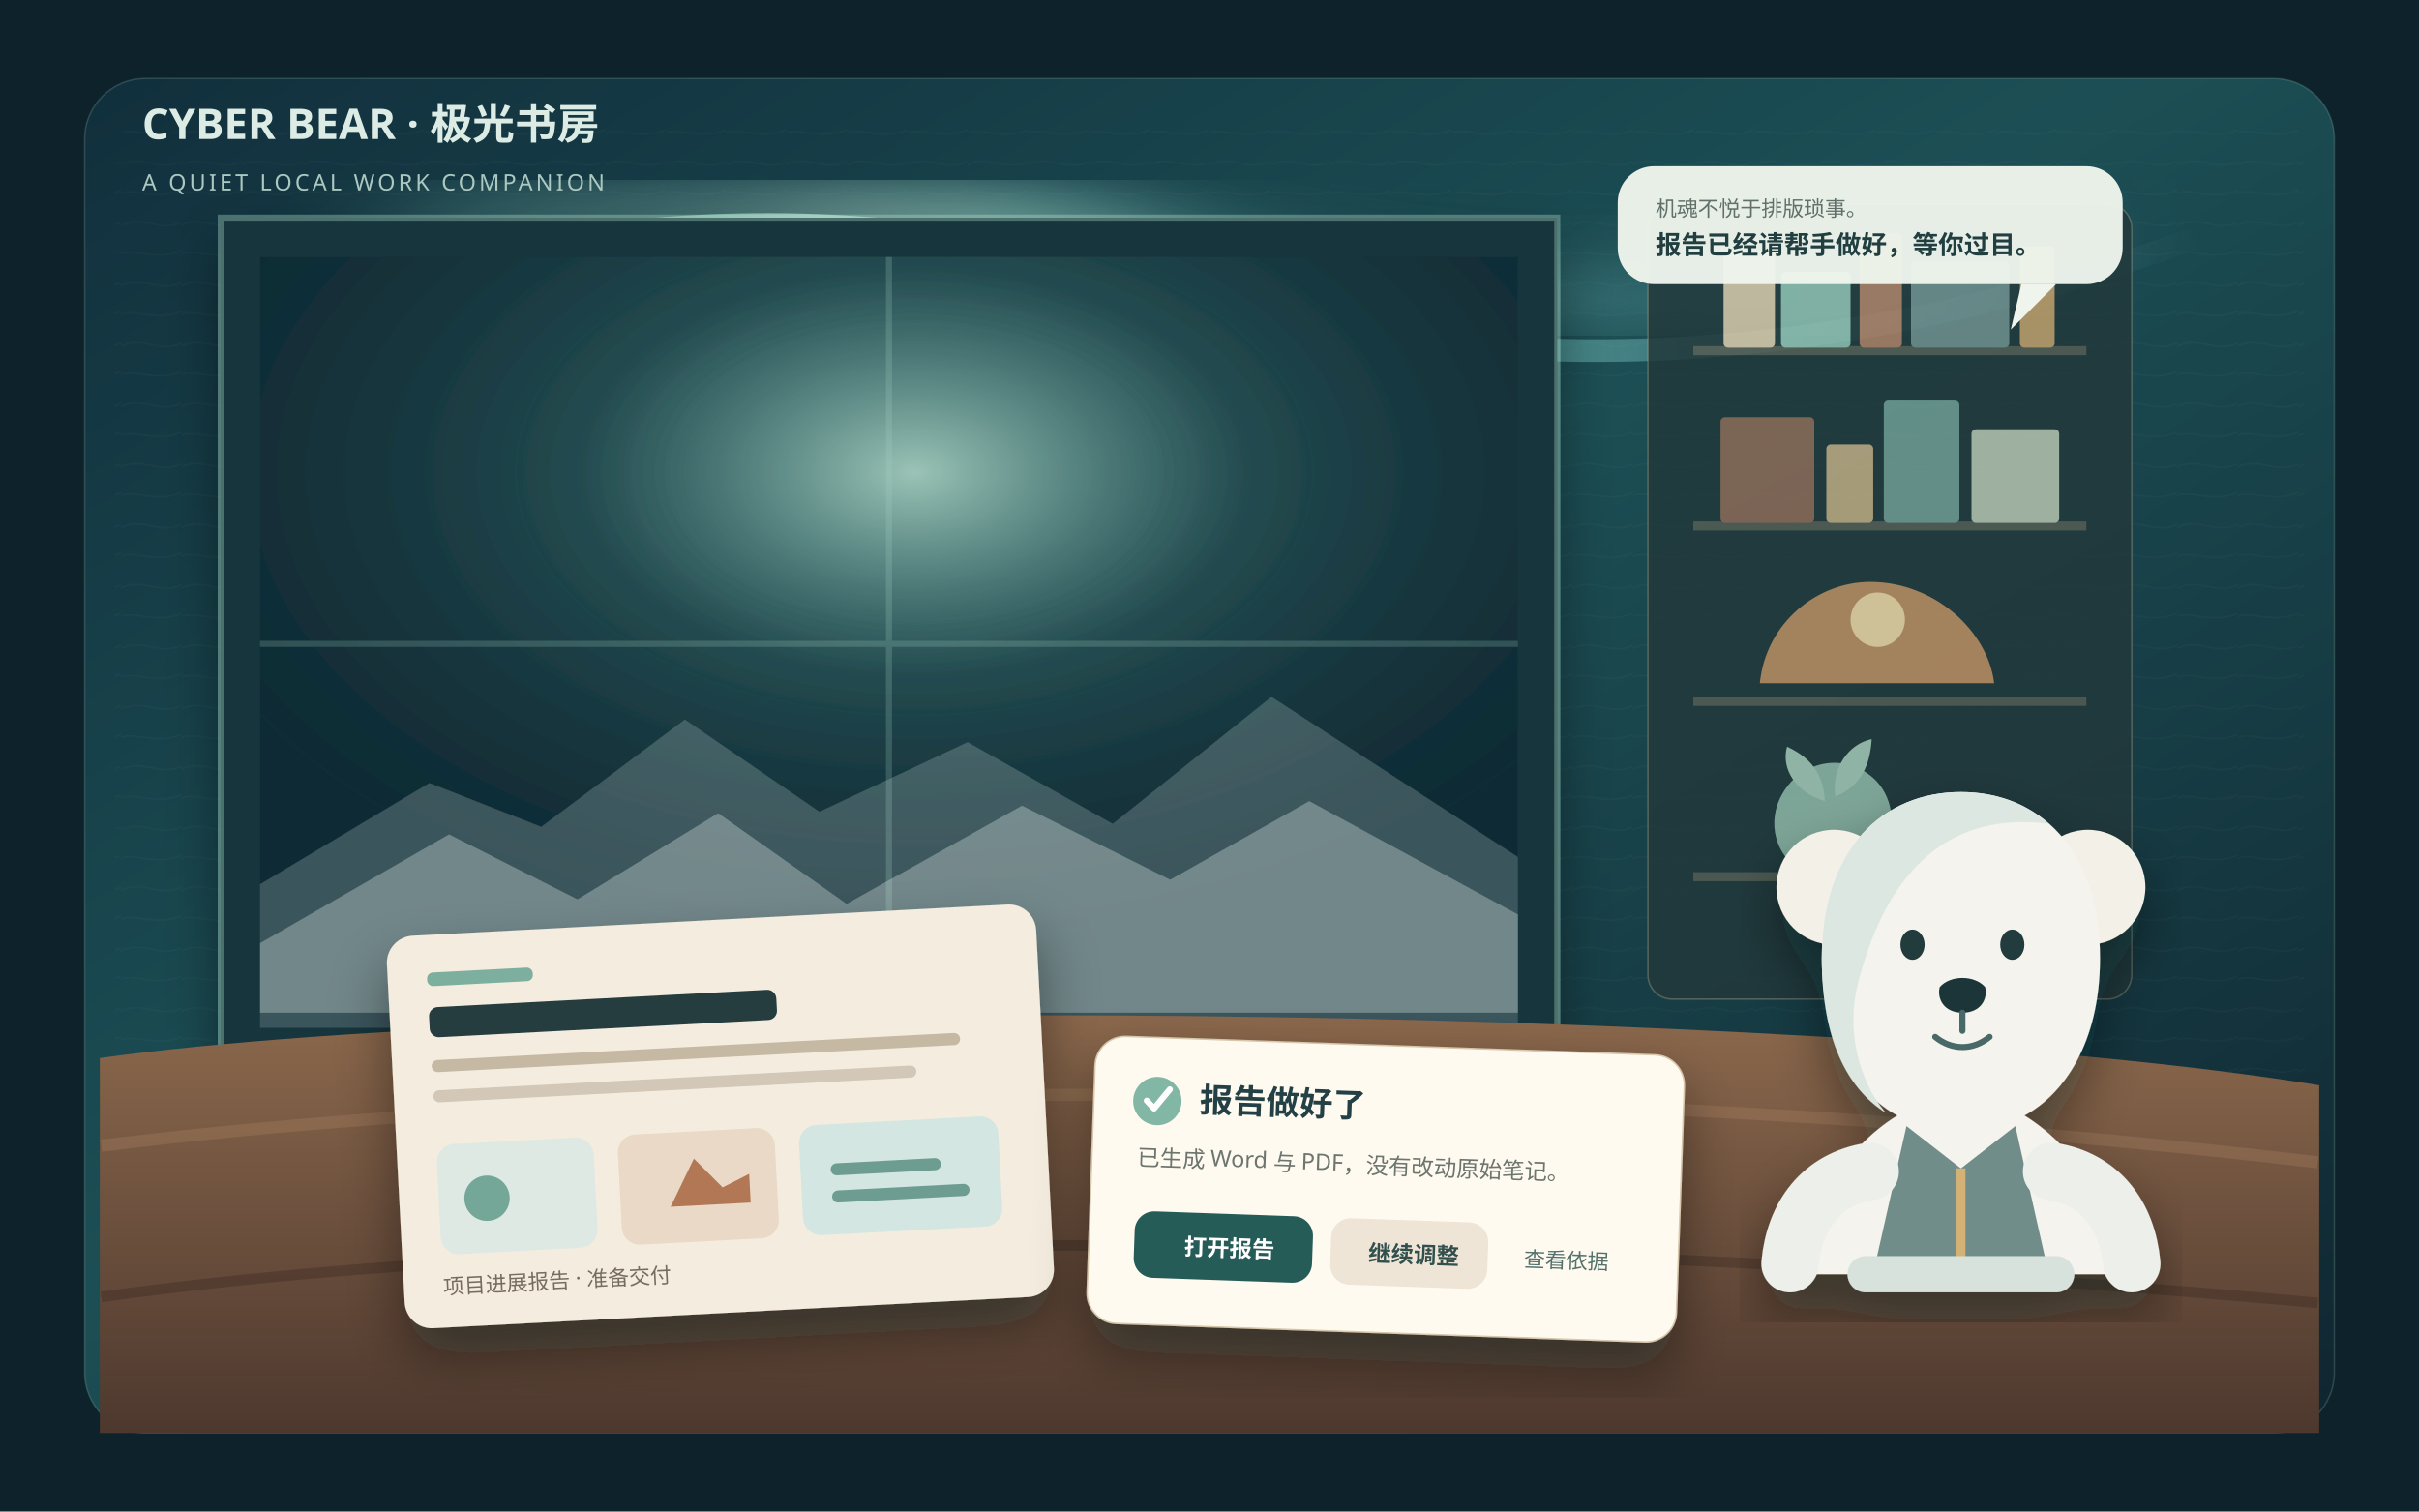
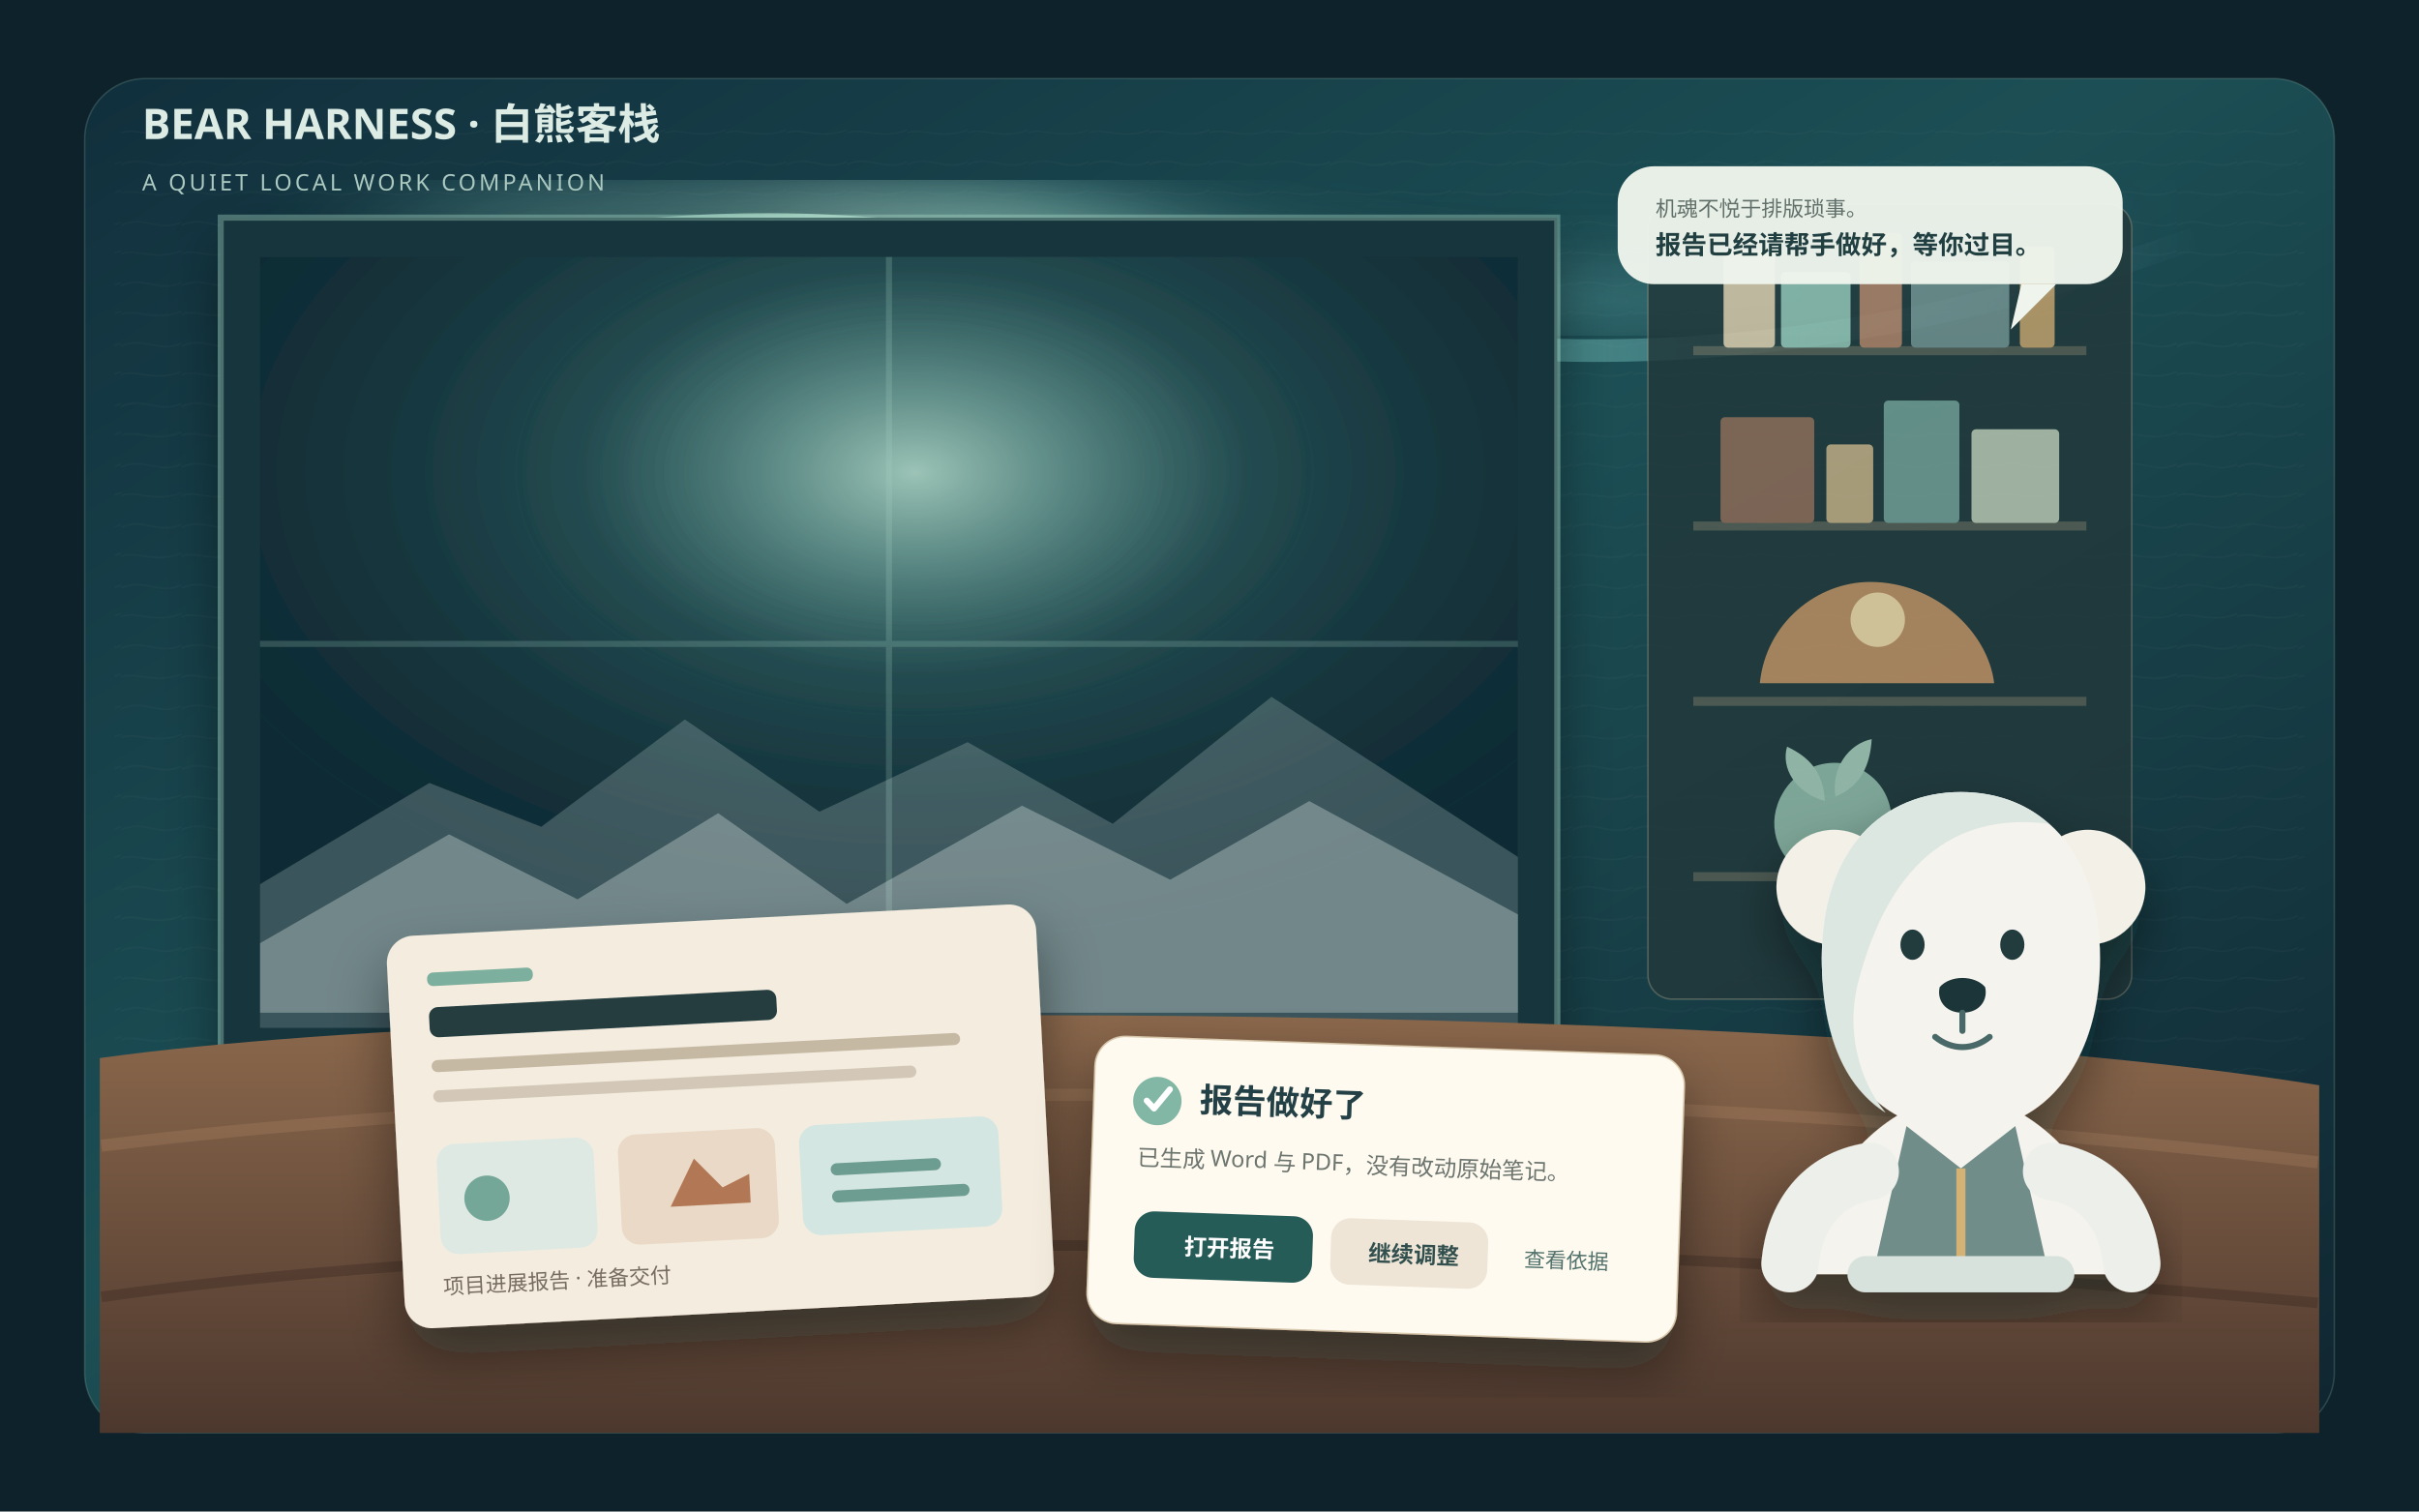
<svg xmlns="http://www.w3.org/2000/svg" width="1600" height="1000" viewBox="0 0 1600 1000" role="img" aria-labelledby="title desc">
  <defs>
    <linearGradient id="sky" x1="0" y1="0" x2="1" y2="1">
      <stop stop-color="#112f3c" />
      <stop offset=".45" stop-color="#1c4f55" />
      <stop offset="1" stop-color="#102631" />
    </linearGradient>
    <radialGradient id="windowGlow" cx="52%" cy="28%" r="62%">
      <stop stop-color="#c8f3df" stop-opacity=".76" />
      <stop offset=".42" stop-color="#76cbbd" stop-opacity=".2" />
      <stop offset="1" stop-color="#15323b" stop-opacity="0" />
    </radialGradient>
    <linearGradient id="aurora" x1="0" y1="0" x2="1" y2="0">
      <stop stop-color="#8de2ca" stop-opacity="0" />
      <stop offset=".3" stop-color="#c2f0dc" stop-opacity=".82" />
      <stop offset=".62" stop-color="#76cfc3" stop-opacity=".56" />
      <stop offset="1" stop-color="#9ac4df" stop-opacity="0" />
    </linearGradient>
    <linearGradient id="desk" x1="0" y1="0" x2="0" y2="1">
      <stop stop-color="#8b684c" />
      <stop offset="1" stop-color="#4d382e" />
    </linearGradient>
    <filter id="soft">
      <feGaussianBlur stdDeviation="24" />
    </filter>
    <filter id="shadow">
      <feDropShadow dx="0" dy="18" stdDeviation="18" flood-color="#071820" flood-opacity=".42" />
    </filter>
    <pattern id="grain" width="40" height="40" patternUnits="userSpaceOnUse">
      <path d="M0 8C10 4 22 13 40 6M0 29c15-7 25 5 40-2" fill="none" stroke="#fff" stroke-opacity=".025" />
    </pattern>
  </defs>
  <rect width="1600" height="1000" fill="#0d222b" />
  <rect x="56" y="52" width="1488" height="896" rx="40" fill="url(#sky)" stroke="#bce7d2" stroke-opacity=".18" />
  <rect x="76" y="72" width="1448" height="856" rx="28" fill="url(#grain)" />
  <g opacity=".92">
    <path d="M188 194Q426 74 755 172T1419 134" fill="none" stroke="url(#aurora)" stroke-width="52" filter="url(#soft)" />
    <path d="M158 216Q472 95 782 191T1451 158" fill="none" stroke="url(#aurora)" stroke-width="15" />
  </g>
  <g filter="url(#shadow)">
    <path d="M146 144H1030V706H146z" fill="#18343d" stroke="#abd8c7" stroke-opacity=".36" stroke-width="4" />
    <path d="M172 170H1004V680H172z" fill="#102c35" />
    <rect x="172" y="170" width="832" height="510" fill="url(#windowGlow)" />
    <path d="M588 170v510M172 426h832" stroke="#a4d2c4" stroke-opacity=".22" stroke-width="4" />
    <path d="M172 585l112-67 74 29 95-71 89 61 98-46 96 54 105-84 163 106v113H172z" fill="#d8e8e4" fill-opacity=".22" />
    <path d="M172 624l125-72 85 43 93-57 85 60 116-65 98 49 92-52 138 75v65H172z" fill="#e9f1ef" fill-opacity=".32" />
  </g>
  <g opacity=".84">
    <rect x="1090" y="135" width="320" height="526" rx="16" fill="#21383a" stroke="#c8b69a" stroke-opacity=".38" />
    <path d="M1120 232h260M1120 348h260M1120 464h260M1120 580h260" stroke="#b7a486" stroke-opacity=".34" stroke-width="6" />
    <g fill="#d8c7a7">
      <rect x="1140" y="166" width="34" height="64" rx="3" />
      <rect x="1178" y="180" width="46" height="50" rx="3" fill="#8fbfb0" />
      <rect x="1230" y="154" width="28" height="76" rx="3" fill="#ad8065" />
      <rect x="1264" y="173" width="65" height="57" rx="3" fill="#6f8e8c" />
      <rect x="1336" y="163" width="23" height="67" rx="3" fill="#c19f69" />
    </g>
    <g fill="#d8c7a7">
      <rect x="1138" y="276" width="62" height="70" rx="3" fill="#8d6a55" />
      <rect x="1208" y="294" width="31" height="52" rx="3" fill="#c0ab81" />
      <rect x="1246" y="265" width="50" height="81" rx="3" fill="#6f9b92" />
      <rect x="1304" y="284" width="58" height="62" rx="3" fill="#b7c5b0" />
    </g>
    <path d="M1164 452c4-40 38-67 73-67 43 0 78 33 82 67z" fill="#bd8e61" />
    <circle cx="1242" cy="410" r="18" fill="#f0d7a5" />
    <g transform="translate(1160 490)">
      <path d="M34 88c-20-11-26-34-15-53 12-21 39-27 58-12 13 10 18 29 11 45-9 21-34 30-54 20z" fill="#8fb8a6" />
      <path d="M54 37c-3-19 9-35 24-38-1 17-7 31-24 38zM47 40C27 34 18 18 22 4c15 7 24 17 25 36z" fill="#a5c9b6" />
    </g>
  </g>
  <path d="M66 700C375 657 1198 663 1534 718v230H66z" fill="url(#desk)" />
  <path d="M67 758c386-48 995-45 1466 11" fill="none" stroke="#d0a47e" stroke-opacity=".18" stroke-width="8" />
  <path d="M67 858c388-54 1020-37 1466 4" fill="none" stroke="#2d201b" stroke-opacity=".28" stroke-width="7" />
  <g filter="url(#shadow)" transform="translate(255 620) rotate(-3)">
    <rect width="430" height="260" rx="18" fill="#f4eddf" />
    <rect x="26" y="25" width="70" height="9" rx="4" fill="#7daf9e" />
    <rect x="26" y="48" width="230" height="20" rx="6" fill="#253e41" />
    <rect x="26" y="83" width="350" height="8" rx="4" fill="#c6b9a4" />
    <rect x="26" y="103" width="320" height="8" rx="4" fill="#d3c8b7" />
    <rect x="26" y="139" width="104" height="73" rx="12" fill="#dfe9e3" />
    <rect x="146" y="139" width="104" height="73" rx="12" fill="#ead9c6" />
    <rect x="266" y="139" width="132" height="73" rx="12" fill="#d4e6e1" />
    <circle cx="58" cy="176" r="15" fill="#74a798" />
    <path d="M179 188l17-31 18 20 18-8v19z" fill="#b27855" />
    <path d="M290 187h83M290 169h65" stroke="#6d9c90" stroke-width="8" stroke-linecap="round" />
    <text x="26" y="238" fill="#776c60" font-family="system-ui,sans-serif" font-size="14">项目进展报告 · 准备交付</text>
  </g>
  <g filter="url(#shadow)" transform="translate(725 685) rotate(2)">
    <rect width="390" height="190" rx="20" fill="#fffaf0" stroke="#d7c8ad" />
    <circle cx="42" cy="42" r="16" fill="#82b7a5" />
    <path d="M35 42l5 5 10-13" fill="none" stroke="#fff" stroke-width="4" stroke-linecap="round" stroke-linejoin="round" />
    <text x="70" y="48" fill="#244044" font-family="system-ui,sans-serif" font-weight="700" font-size="22">报告做好了</text>
    <text x="30" y="85" fill="#6c746e" font-family="system-ui,sans-serif" font-size="15">已生成 Word 与 PDF，没有改动原始笔记。</text>
    <rect x="30" y="115" width="118" height="44" rx="13" fill="#285c58" />
    <text x="63" y="143" fill="#fff" font-family="system-ui,sans-serif" font-weight="700" font-size="15">打开报告</text>
    <rect x="160" y="115" width="104" height="44" rx="13" fill="#eee5d7" />
    <text x="185" y="143" fill="#31504e" font-family="system-ui,sans-serif" font-weight="650" font-size="15">继续调整</text>
    <text x="288" y="143" fill="#52726c" font-family="system-ui,sans-serif" font-size="14">查看依据</text>
  </g>
  <g transform="translate(1165 514)" filter="url(#shadow)">
    <ellipse cx="132" cy="276" rx="115" ry="28" fill="#081b20" fill-opacity=".45" />
    <circle cx="48" cy="73" r="38" fill="#f3f0e8" />
    <circle cx="216" cy="73" r="38" fill="#f3f0e8" />
    <path d="M40 120c0-73 41-110 92-110s92 37 92 110c0 56-24 90-50 104 37 23 58 62 55 105H35c-3-43 18-82 55-105-26-14-50-48-50-104z" fill="#f5f3ed" />
    <path d="M40 120c0-73 41-110 92-110 22 0 43 7 58 21-64-8-106 28-126 105-8 31 0 64 18 86-25-16-42-48-42-102z" fill="#dce7e2" />
    <ellipse cx="100" cy="111" rx="8" ry="10" fill="#203a3d" />
    <ellipse cx="166" cy="111" rx="8" ry="10" fill="#203a3d" />
    <path d="M118 139c7-8 23-8 30 0 2 8-3 17-15 17-12 0-17-9-15-17z" fill="#1d3437" />
    <path d="M133 156v12M115 172c11 9 25 9 36 0" fill="none" stroke="#496967" stroke-width="4" stroke-linecap="round" />
    <path d="M96 231l36 28 36-28 21 93H75z" fill="#718d89" />
    <path d="M132 259v65" stroke="#d4b274" stroke-width="6" />
    <path d="M72 261c-32 5-50 29-53 61M192 261c32 5 50 29 53 61" fill="none" stroke="#edf0ea" stroke-width="38" stroke-linecap="round" />
    <path d="M69 329h126" stroke="#d8e2dc" stroke-width="24" stroke-linecap="round" />
  </g>
  <g transform="translate(1070 110)">
    <rect width="334" height="78" rx="24" fill="#eff5ed" fill-opacity=".96" />
    <path d="M290 78l-30 30 7-30z" fill="#eff5ed" />
    <text x="25" y="33" fill="#61706a" font-family="system-ui,sans-serif" font-size="14">机魂不悦于排版琐事。</text>
    <text x="25" y="58" fill="#213f41" font-family="system-ui,sans-serif" font-weight="700" font-size="17">报告已经请帮手做好，等你过目。</text>
  </g>
  <g transform="translate(94 92)">
-     <text fill="#dcece5" font-family="system-ui,sans-serif" font-weight="750" font-size="28">CYBER BEAR · 极光书房</text>
+     <text fill="#dcece5" font-family="system-ui,sans-serif" font-weight="750" font-size="28">BEAR HARNESS · 白熊客栈</text>
    <text y="34" fill="#abc9c0" font-family="system-ui,sans-serif" font-size="15" letter-spacing="2">A QUIET LOCAL WORK COMPANION</text>
  </g>
</svg>
